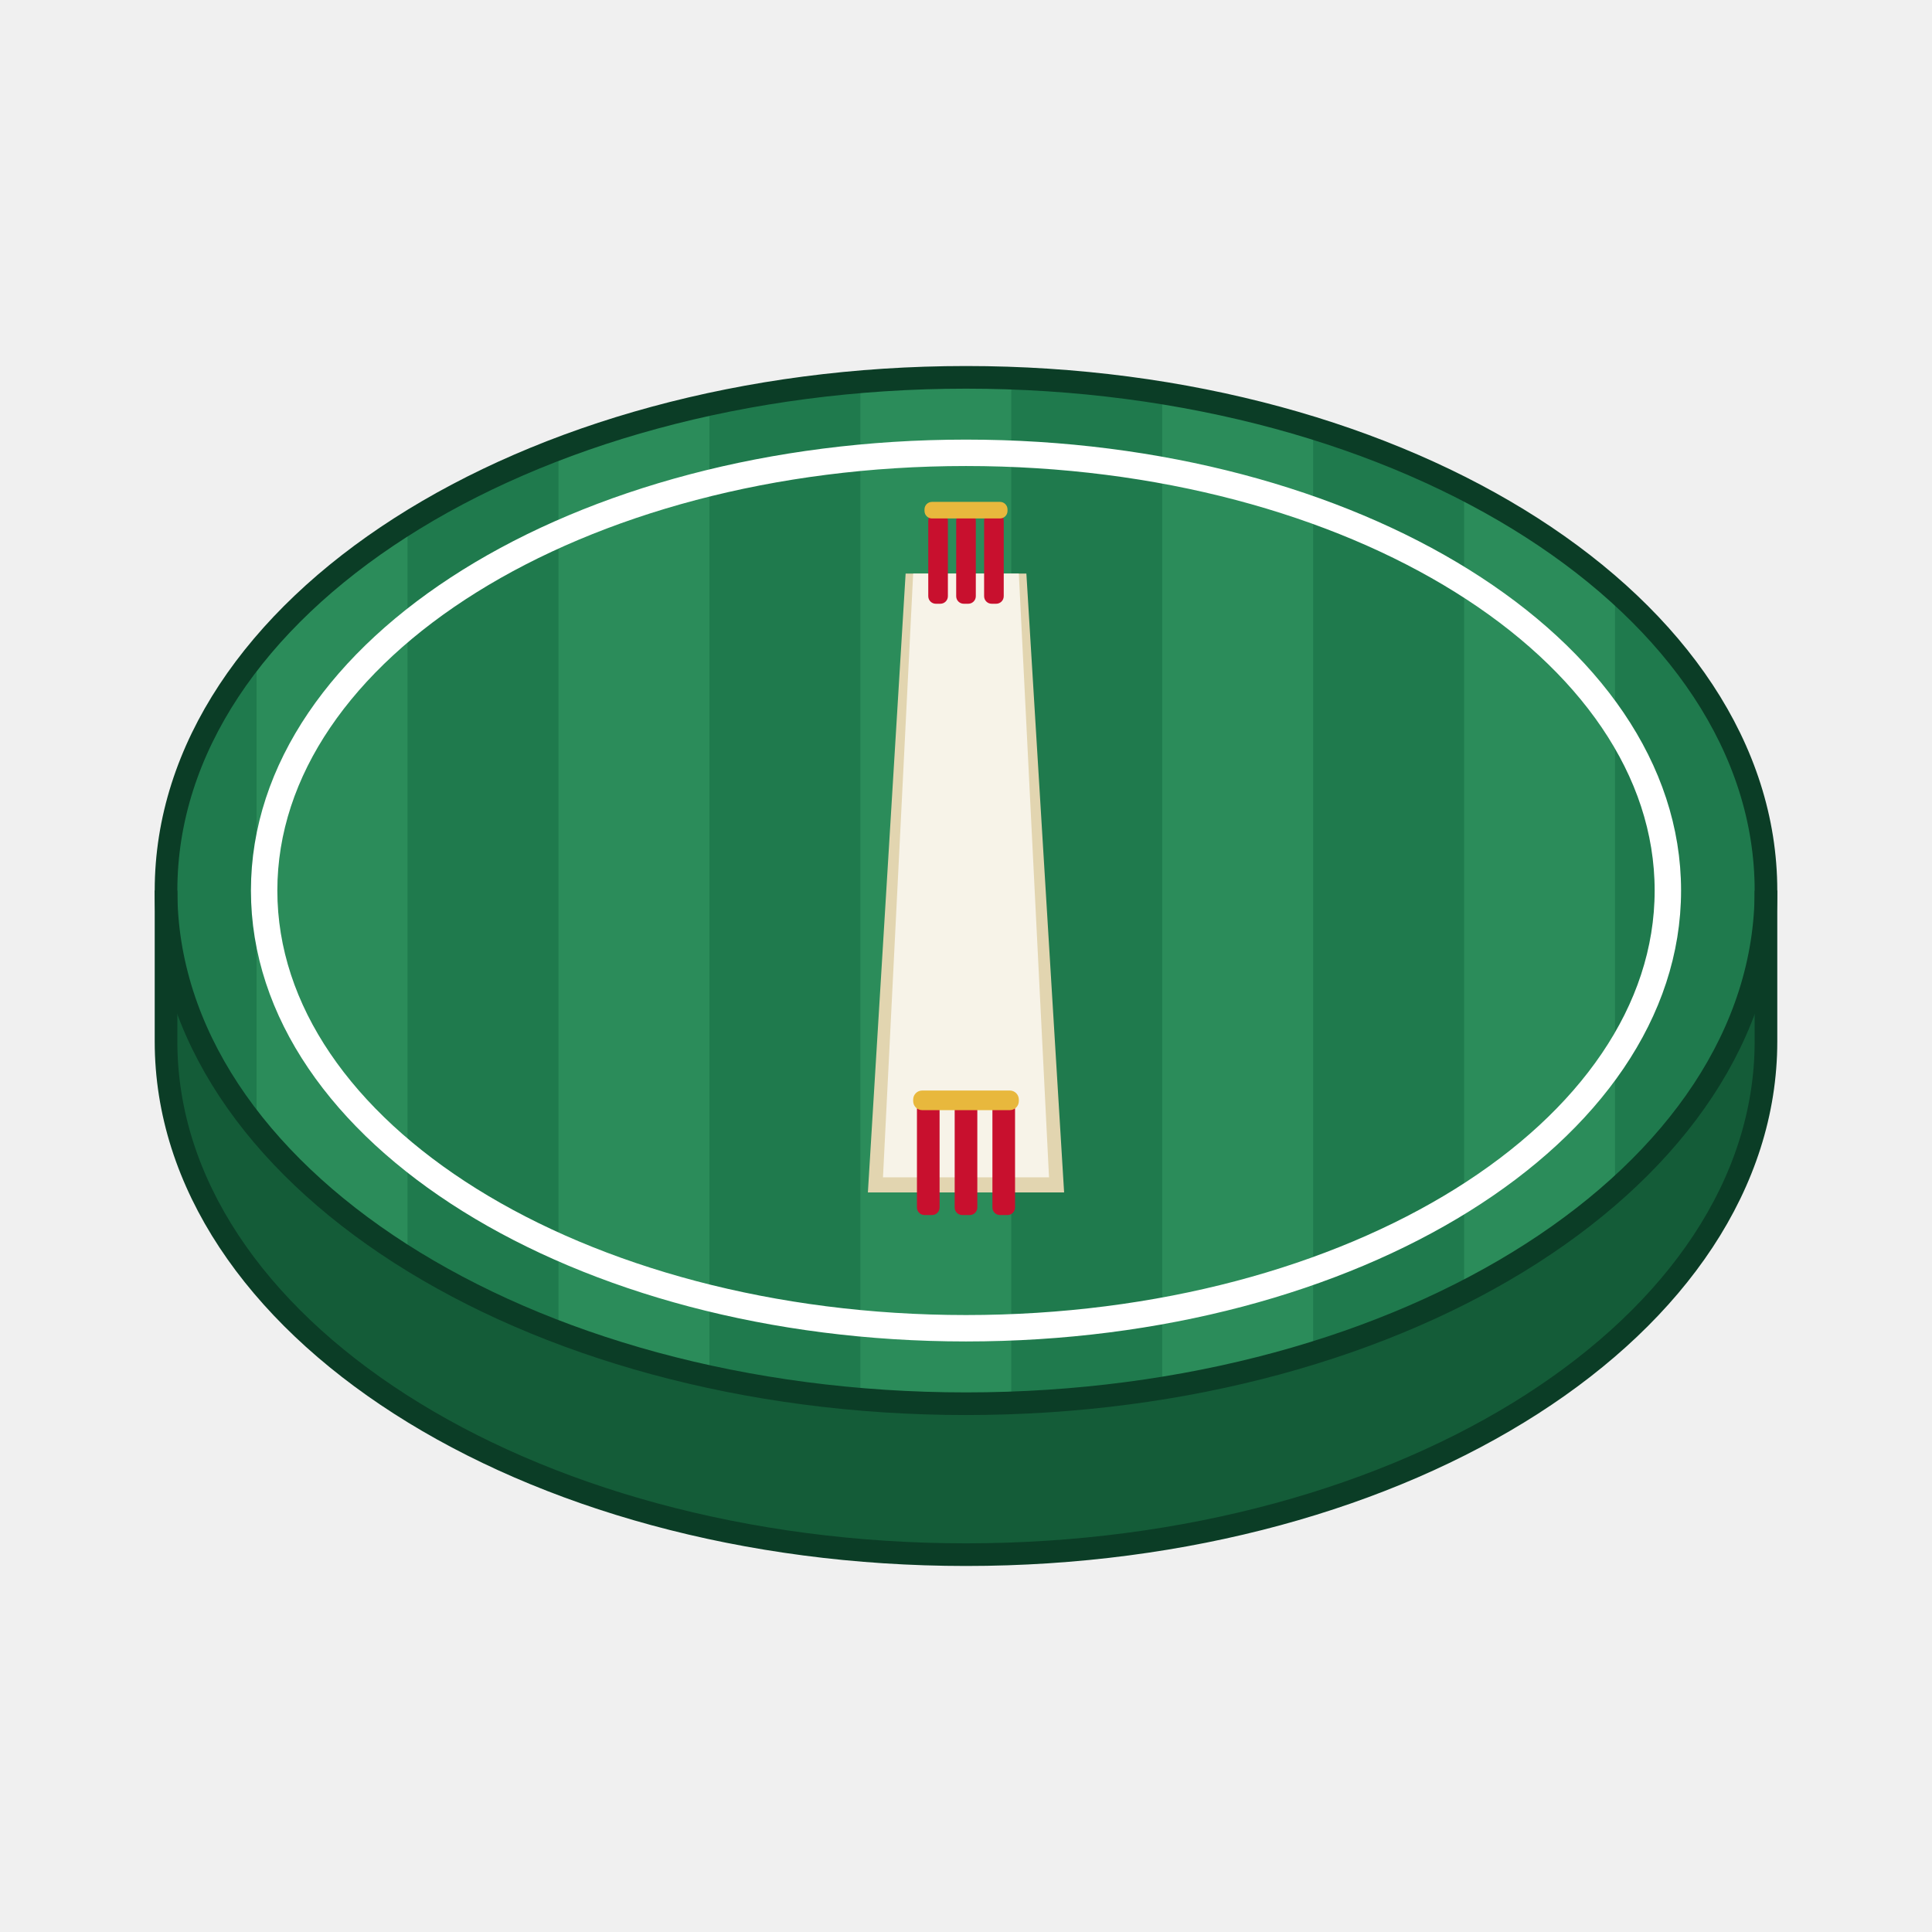
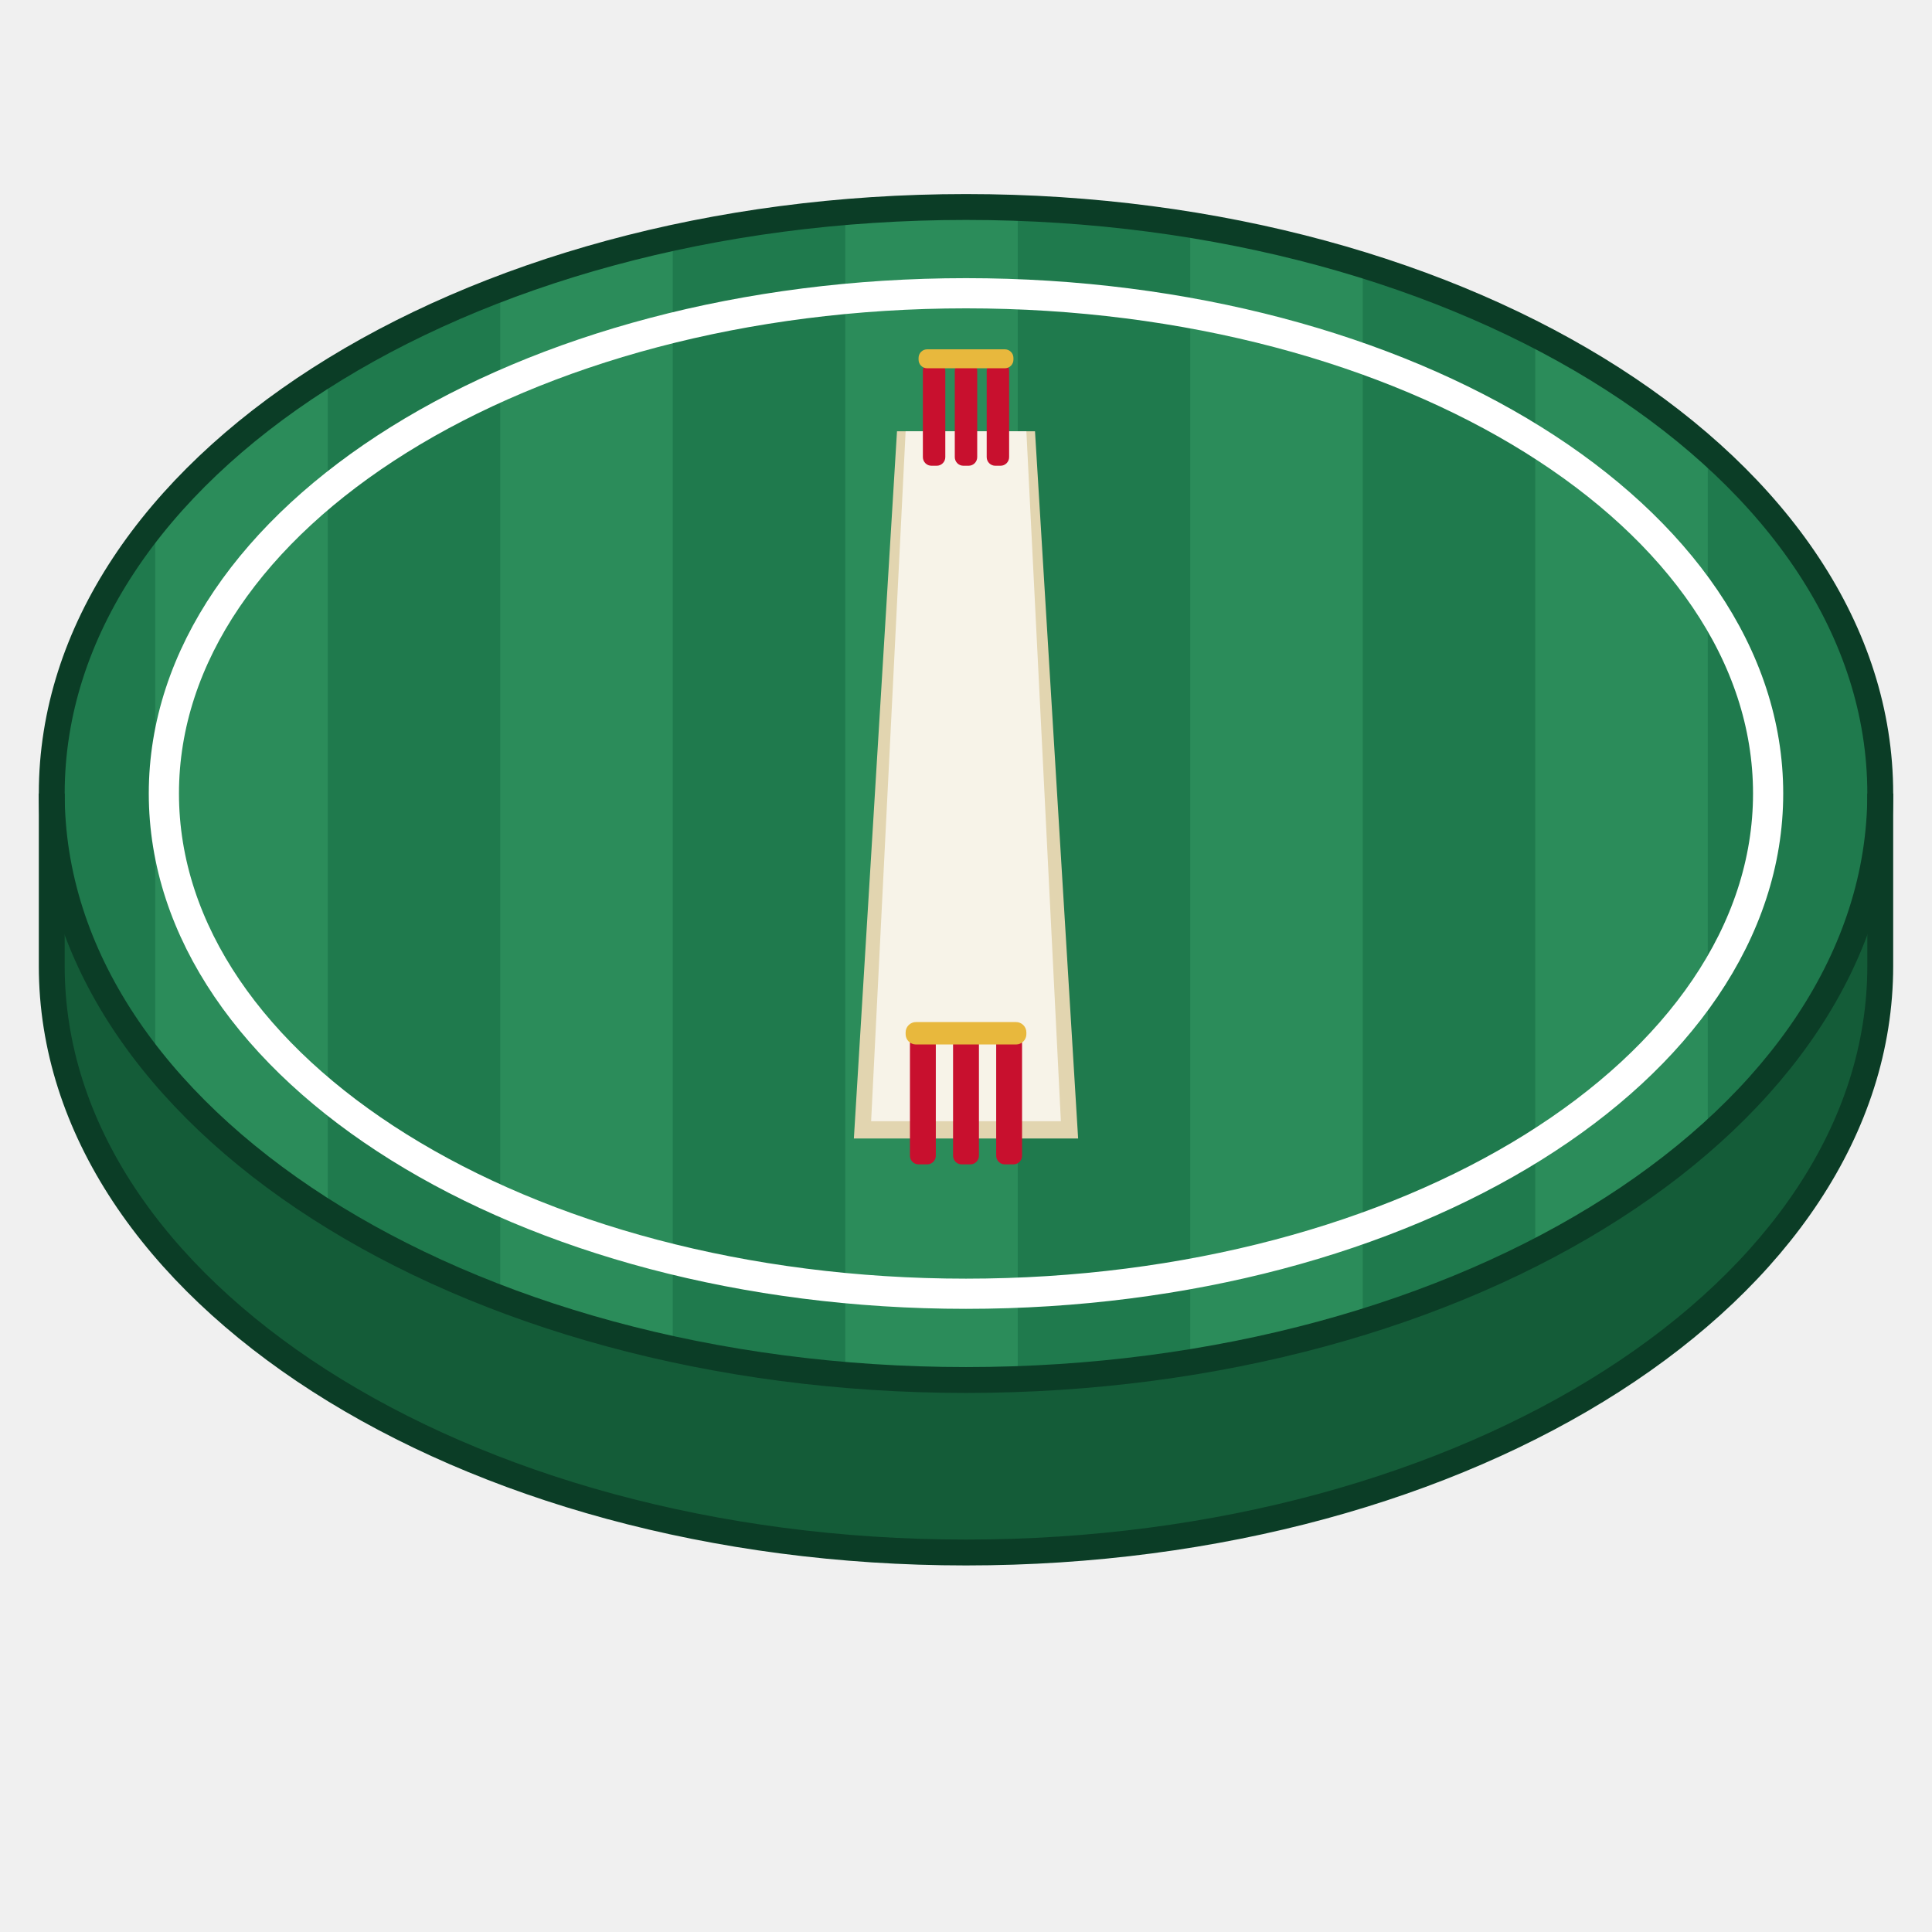
- <svg xmlns="http://www.w3.org/2000/svg" viewBox="0 0 256 256">
+ <svg xmlns="http://www.w3.org/2000/svg" viewBox="16 26 224 224">
  <defs>
    <clipPath id="t">
      <ellipse cx="128" cy="118" rx="106" ry="68" />
    </clipPath>
  </defs>
  <path d="M22 118v20a106 68 0 0 0 212 0v-20a106 68 0 0 1-212 0z" fill="#145C38" />
  <g clip-path="url(#t)">
    <rect x="0" y="40" width="256" height="160" fill="#1F7A4D" />
    <g fill="#2B8C5A">
      <rect x="34" y="40" width="20" height="160" />
      <rect x="74" y="40" width="20" height="160" />
      <rect x="114" y="40" width="20" height="160" />
      <rect x="154" y="40" width="20" height="160" />
      <rect x="194" y="40" width="20" height="160" />
    </g>
    <path d="M0 118a128 72 0 0 0 256 0v90H0z" fill="#0B3D26" opacity=".1" />
    <path d="M0 118a128 72 0 0 0 256 0v90H0z" fill="#0B3D26" opacity=".08" transform="translate(0 18)" />
  </g>
  <ellipse cx="128" cy="118" rx="93" ry="58" fill="none" stroke="#FFF" stroke-width="3.5" />
  <path d="M120 76h16l5 82h-26z" fill="#E2D5B0" />
  <path d="M121 76h14l4 80h-22z" fill="#F7F3E8" />
  <g fill="#C8102E">
    <rect x="123" y="68" width="2.6" height="12" rx="1" />
    <rect x="126.7" y="68" width="2.6" height="12" rx="1" />
    <rect x="130.4" y="68" width="2.6" height="12" rx="1" />
    <rect x="121.5" y="146" width="3" height="15" rx="1" />
    <rect x="126.5" y="146" width="3" height="15" rx="1" />
    <rect x="131.5" y="146" width="3" height="15" rx="1" />
  </g>
  <g fill="#E8B83D">
    <rect x="122.5" y="66.5" width="11" height="2.2" rx="1" />
    <rect x="121" y="144.5" width="14" height="2.6" rx="1.2" />
  </g>
  <ellipse cx="128" cy="118" rx="106" ry="68" fill="none" stroke="#0B3D26" stroke-width="3" />
  <path d="M22 118v20a106 68 0 0 0 212 0v-20" fill="none" stroke="#0B3D26" stroke-width="3" />
</svg>
